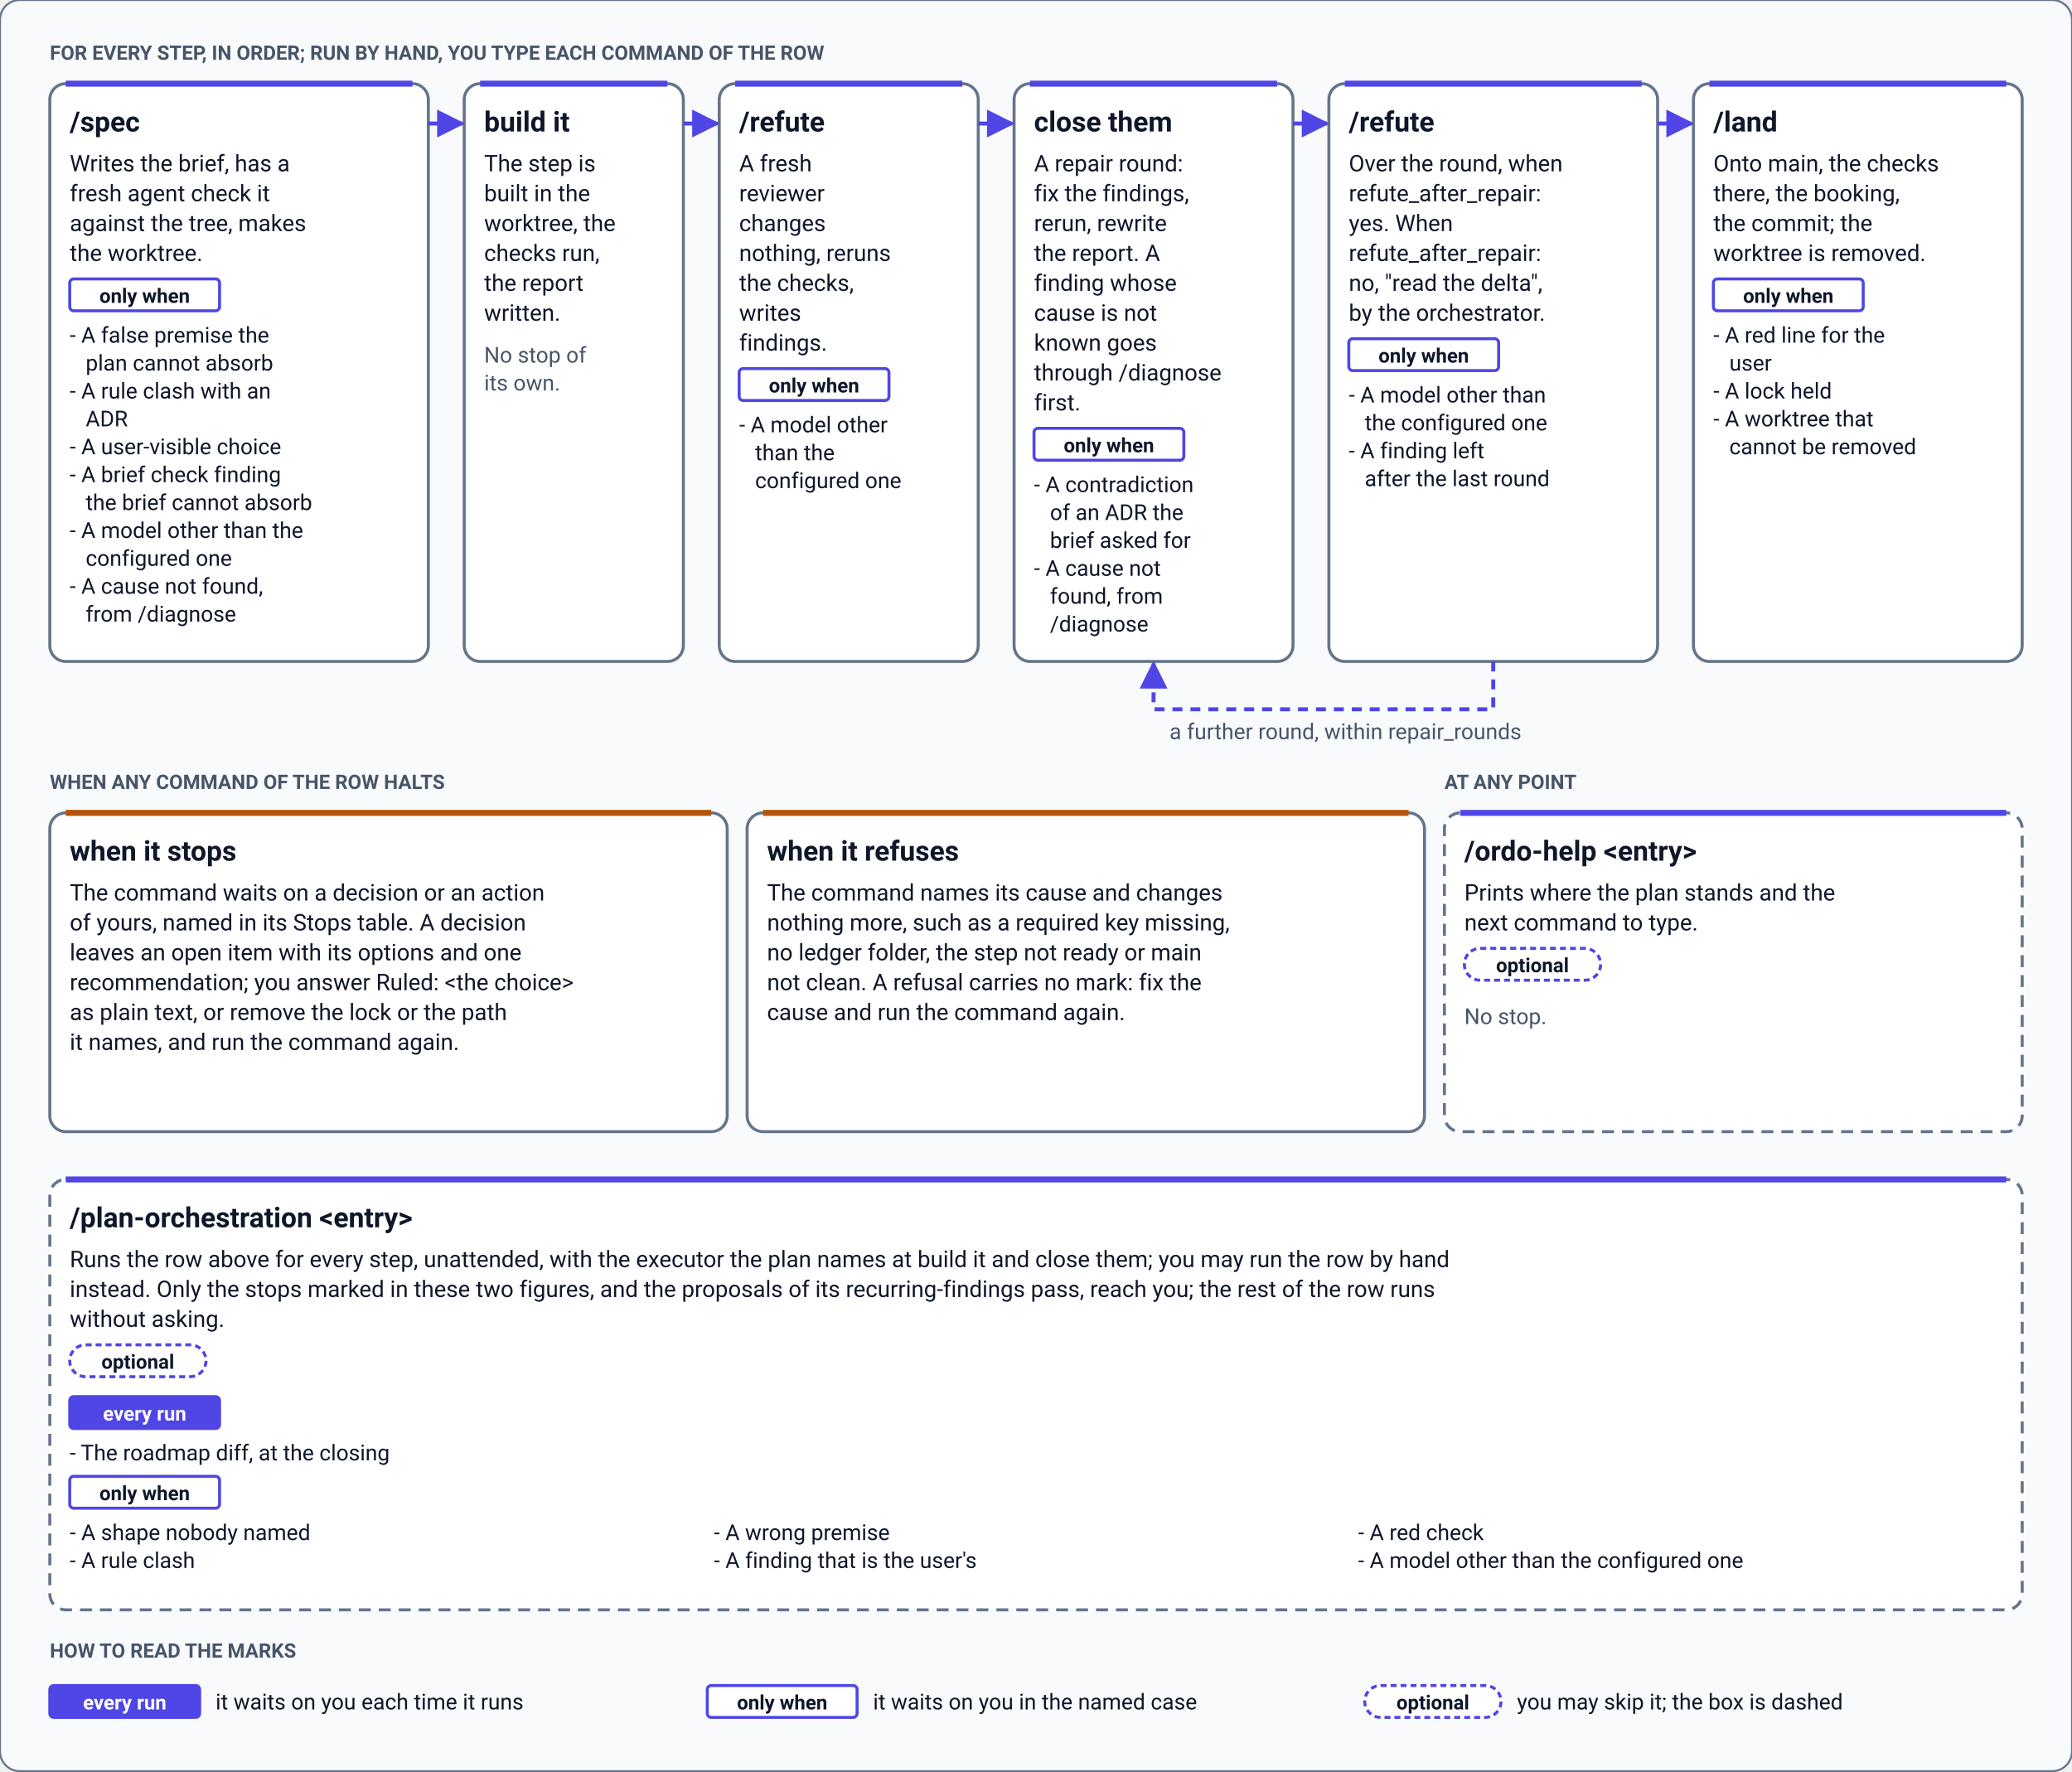
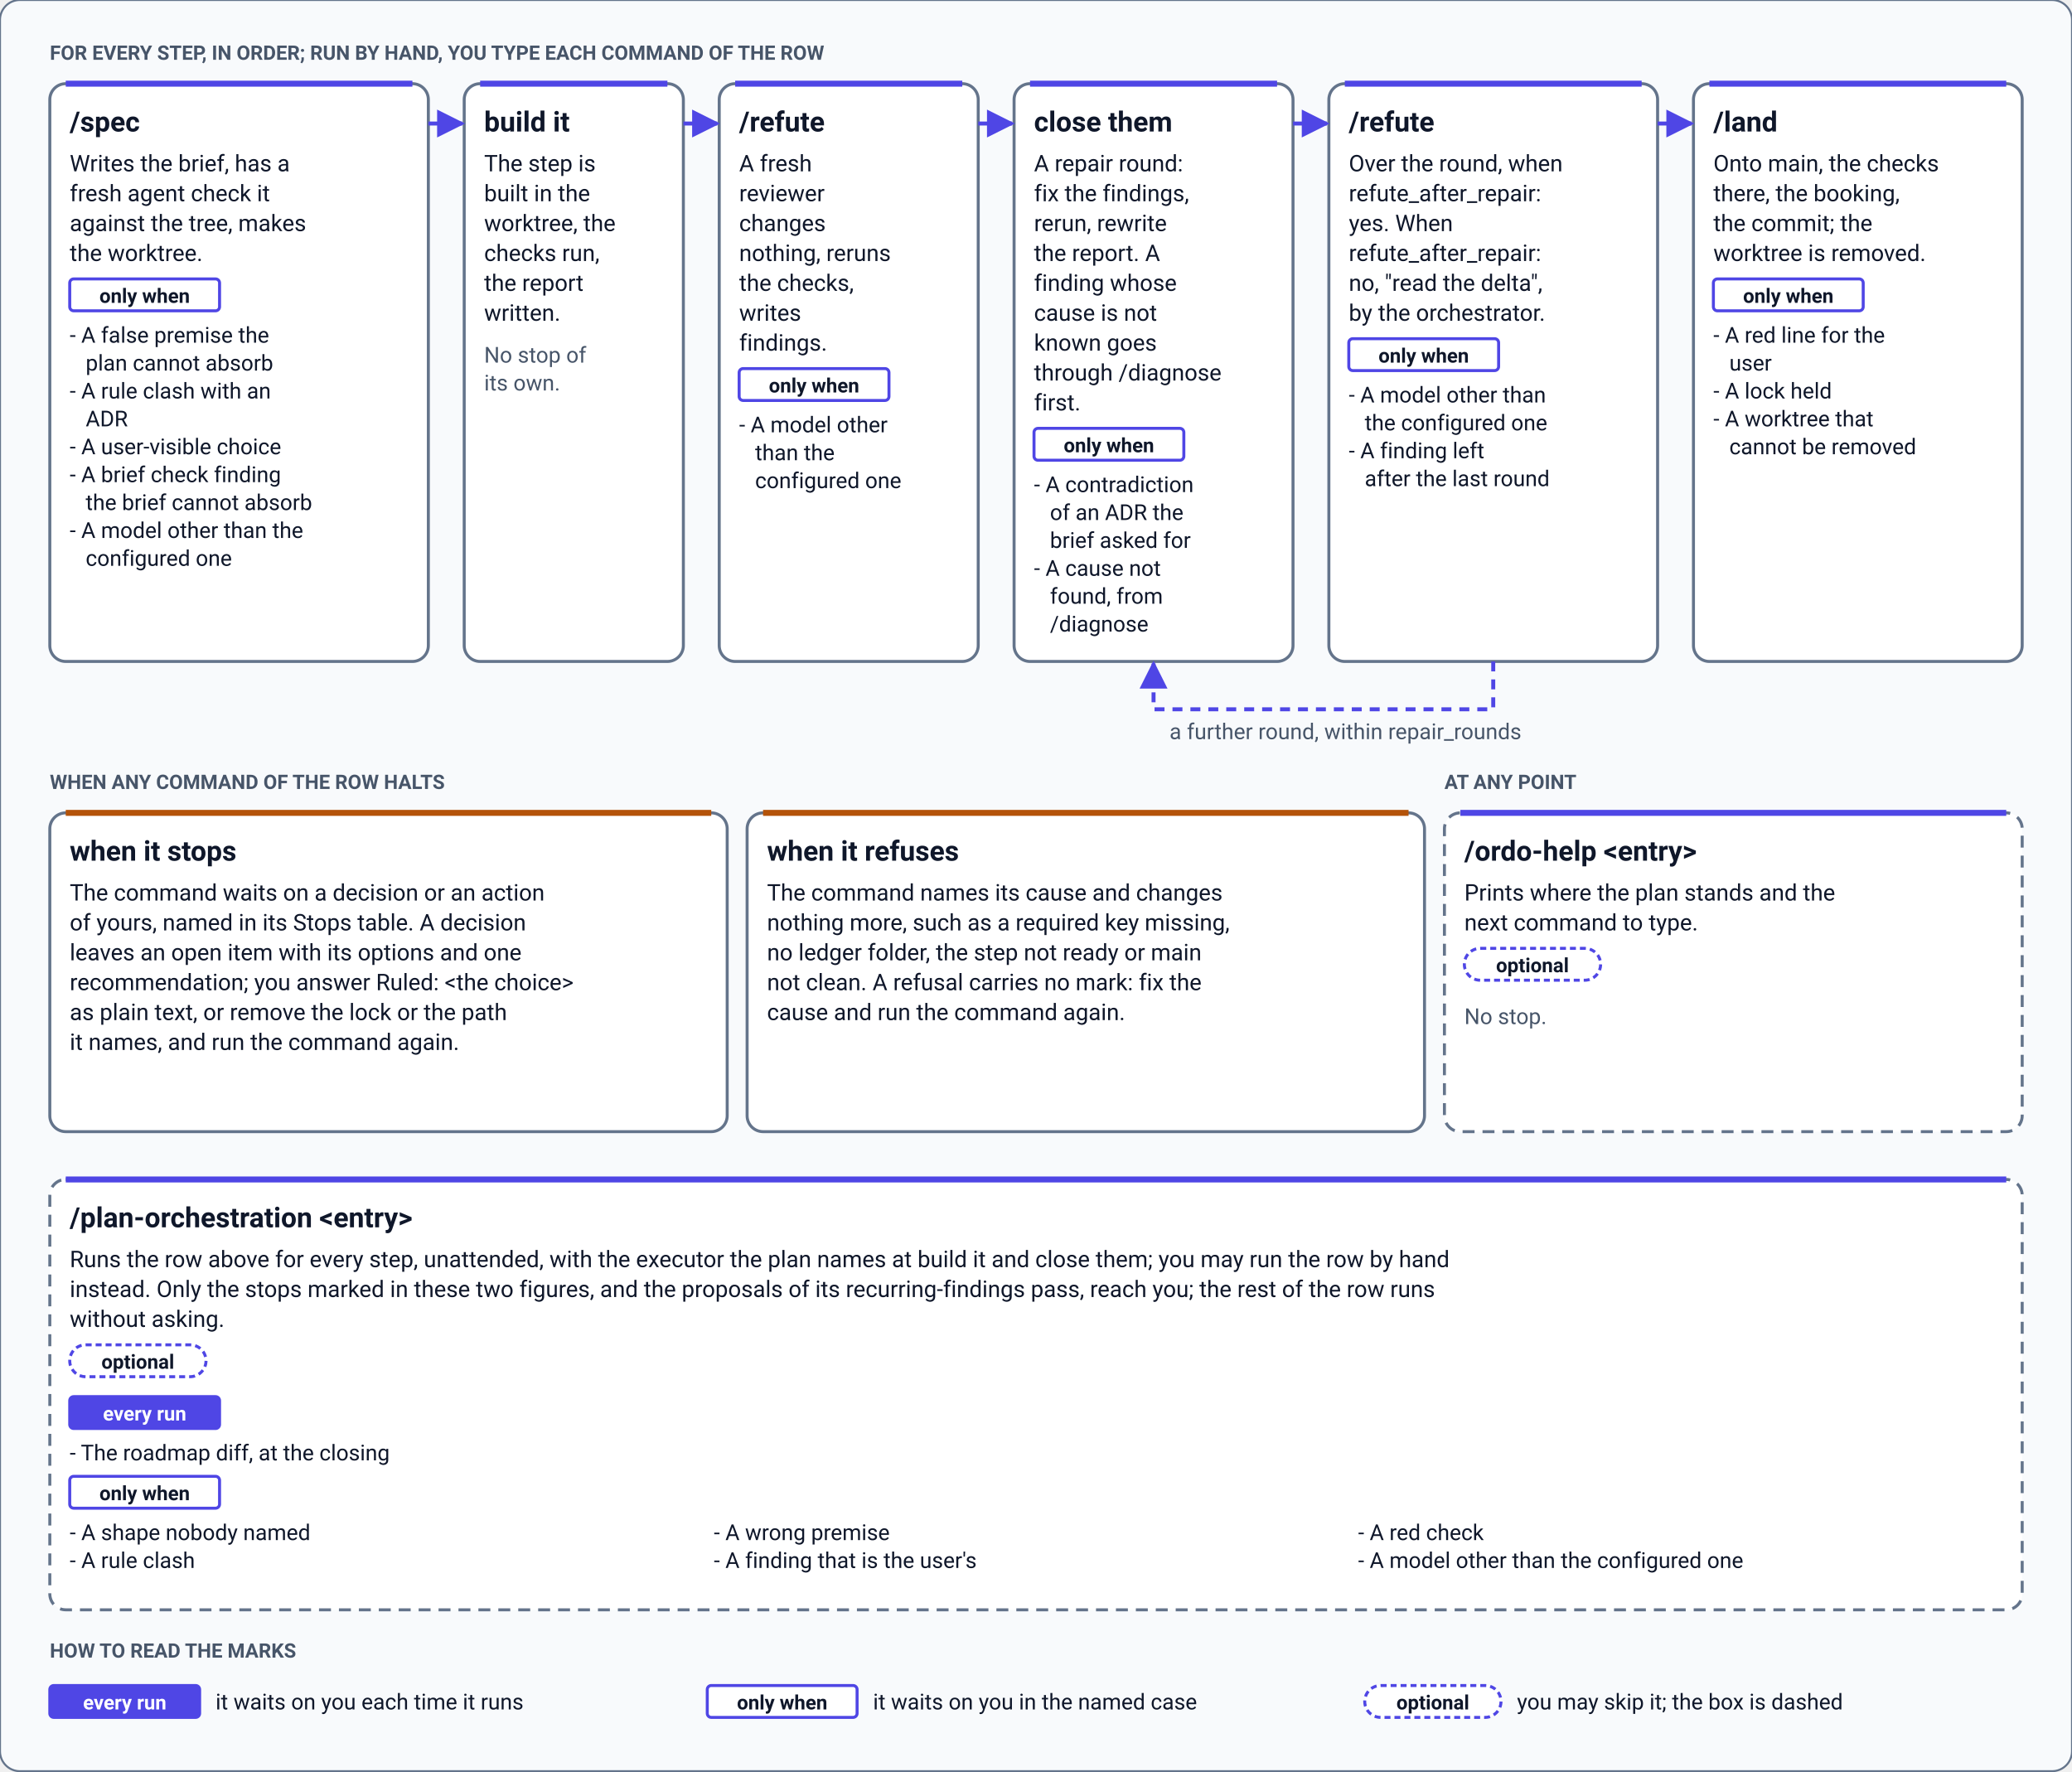
<svg xmlns="http://www.w3.org/2000/svg" viewBox="0 0 1040 889" width="1040" height="889" role="img" aria-label="The loop of one step as boxes in order: /spec, build it, /refute, close them, which sends a finding whose cause is not known through /diagnose, /refute over the round, and /land, with a return for a further round, a card for when a command stops, a card for when it refuses, the optional /ordo-help card, and the optional /plan-orchestration band. Each box lists the stops where you are asked, marked every run, only when or optional.">
  <defs>
    <marker id="arrow" viewBox="0 0 10 10" refX="9" refY="5" markerWidth="7" markerHeight="7" orient="auto">
      <path d="M0,0 L10,5 L0,10 z" fill="#4f46e5" />
    </marker>
  </defs>
  <rect x="0" y="0" width="1040" height="889" rx="10" fill="#f8fafc" stroke="#64748b" />
  <text x="25" y="30" font-family="ui-sans-serif, -apple-system, 'Segoe UI', Roboto, Helvetica, Arial, sans-serif" font-size="10" fill="#475569" font-weight="700" text-anchor="start">FOR EVERY STEP, IN ORDER; RUN BY HAND, YOU TYPE EACH COMMAND OF THE ROW</text>
  <rect x="25" y="42" width="190" height="290" rx="8" fill="#ffffff" stroke="#64748b" stroke-width="1.5" />
  <line x1="33" y1="42" x2="207" y2="42" stroke="#4f46e5" stroke-width="3" />
  <text x="35" y="66" font-family="ui-sans-serif, -apple-system, 'Segoe UI', Roboto, Helvetica, Arial, sans-serif" font-size="14" fill="#0f172a" font-weight="700" text-anchor="start">/spec</text>
  <text x="35" y="86" font-family="ui-sans-serif, -apple-system, 'Segoe UI', Roboto, Helvetica, Arial, sans-serif" font-size="11.5" fill="#0f172a" font-weight="400" text-anchor="start">Writes the brief, has a</text>
  <text x="35" y="101" font-family="ui-sans-serif, -apple-system, 'Segoe UI', Roboto, Helvetica, Arial, sans-serif" font-size="11.5" fill="#0f172a" font-weight="400" text-anchor="start">fresh agent check it</text>
  <text x="35" y="116" font-family="ui-sans-serif, -apple-system, 'Segoe UI', Roboto, Helvetica, Arial, sans-serif" font-size="11.5" fill="#0f172a" font-weight="400" text-anchor="start">against the tree, makes</text>
  <text x="35" y="131" font-family="ui-sans-serif, -apple-system, 'Segoe UI', Roboto, Helvetica, Arial, sans-serif" font-size="11.5" fill="#0f172a" font-weight="400" text-anchor="start">the worktree.</text>
  <rect x="35" y="140" width="75.2" height="16" rx="2" fill="#ffffff" stroke="#4f46e5" stroke-width="1.5" />
  <text x="72.6" y="152" font-family="ui-sans-serif, -apple-system, 'Segoe UI', Roboto, Helvetica, Arial, sans-serif" font-size="10" fill="#0f172a" font-weight="700" text-anchor="middle">only when</text>
  <text x="35" y="172" font-family="ui-sans-serif, -apple-system, 'Segoe UI', Roboto, Helvetica, Arial, sans-serif" font-size="11" fill="#0f172a" font-weight="400" text-anchor="start">- A false premise the</text>
  <text x="43" y="186" font-family="ui-sans-serif, -apple-system, 'Segoe UI', Roboto, Helvetica, Arial, sans-serif" font-size="11" fill="#0f172a" font-weight="400" text-anchor="start">plan cannot absorb</text>
  <text x="35" y="200" font-family="ui-sans-serif, -apple-system, 'Segoe UI', Roboto, Helvetica, Arial, sans-serif" font-size="11" fill="#0f172a" font-weight="400" text-anchor="start">- A rule clash with an</text>
  <text x="43" y="214" font-family="ui-sans-serif, -apple-system, 'Segoe UI', Roboto, Helvetica, Arial, sans-serif" font-size="11" fill="#0f172a" font-weight="400" text-anchor="start">ADR</text>
  <text x="35" y="228" font-family="ui-sans-serif, -apple-system, 'Segoe UI', Roboto, Helvetica, Arial, sans-serif" font-size="11" fill="#0f172a" font-weight="400" text-anchor="start">- A user-visible choice</text>
  <text x="35" y="242" font-family="ui-sans-serif, -apple-system, 'Segoe UI', Roboto, Helvetica, Arial, sans-serif" font-size="11" fill="#0f172a" font-weight="400" text-anchor="start">- A brief check finding</text>
  <text x="43" y="256" font-family="ui-sans-serif, -apple-system, 'Segoe UI', Roboto, Helvetica, Arial, sans-serif" font-size="11" fill="#0f172a" font-weight="400" text-anchor="start">the brief cannot absorb</text>
  <text x="35" y="270" font-family="ui-sans-serif, -apple-system, 'Segoe UI', Roboto, Helvetica, Arial, sans-serif" font-size="11" fill="#0f172a" font-weight="400" text-anchor="start">- A model other than the</text>
  <text x="43" y="284" font-family="ui-sans-serif, -apple-system, 'Segoe UI', Roboto, Helvetica, Arial, sans-serif" font-size="11" fill="#0f172a" font-weight="400" text-anchor="start">configured one</text>
-   <text x="35" y="298" font-family="ui-sans-serif, -apple-system, 'Segoe UI', Roboto, Helvetica, Arial, sans-serif" font-size="11" fill="#0f172a" font-weight="400" text-anchor="start">- A cause not found,</text>
-   <text x="43" y="312" font-family="ui-sans-serif, -apple-system, 'Segoe UI', Roboto, Helvetica, Arial, sans-serif" font-size="11" fill="#0f172a" font-weight="400" text-anchor="start">from /diagnose</text>
  <rect x="233" y="42" width="110" height="290" rx="8" fill="#ffffff" stroke="#64748b" stroke-width="1.5" />
  <line x1="241" y1="42" x2="335" y2="42" stroke="#4f46e5" stroke-width="3" />
  <text x="243" y="66" font-family="ui-sans-serif, -apple-system, 'Segoe UI', Roboto, Helvetica, Arial, sans-serif" font-size="14" fill="#0f172a" font-weight="700" text-anchor="start">build it</text>
  <text x="243" y="86" font-family="ui-sans-serif, -apple-system, 'Segoe UI', Roboto, Helvetica, Arial, sans-serif" font-size="11.5" fill="#0f172a" font-weight="400" text-anchor="start">The step is</text>
  <text x="243" y="101" font-family="ui-sans-serif, -apple-system, 'Segoe UI', Roboto, Helvetica, Arial, sans-serif" font-size="11.5" fill="#0f172a" font-weight="400" text-anchor="start">built in the</text>
  <text x="243" y="116" font-family="ui-sans-serif, -apple-system, 'Segoe UI', Roboto, Helvetica, Arial, sans-serif" font-size="11.5" fill="#0f172a" font-weight="400" text-anchor="start">worktree, the</text>
  <text x="243" y="131" font-family="ui-sans-serif, -apple-system, 'Segoe UI', Roboto, Helvetica, Arial, sans-serif" font-size="11.5" fill="#0f172a" font-weight="400" text-anchor="start">checks run,</text>
  <text x="243" y="146" font-family="ui-sans-serif, -apple-system, 'Segoe UI', Roboto, Helvetica, Arial, sans-serif" font-size="11.5" fill="#0f172a" font-weight="400" text-anchor="start">the report</text>
  <text x="243" y="161" font-family="ui-sans-serif, -apple-system, 'Segoe UI', Roboto, Helvetica, Arial, sans-serif" font-size="11.5" fill="#0f172a" font-weight="400" text-anchor="start">written.</text>
  <text x="243" y="182" font-family="ui-sans-serif, -apple-system, 'Segoe UI', Roboto, Helvetica, Arial, sans-serif" font-size="11" fill="#475569" font-weight="400" text-anchor="start">No stop of</text>
  <text x="243" y="196" font-family="ui-sans-serif, -apple-system, 'Segoe UI', Roboto, Helvetica, Arial, sans-serif" font-size="11" fill="#475569" font-weight="400" text-anchor="start">its own.</text>
  <rect x="361" y="42" width="130" height="290" rx="8" fill="#ffffff" stroke="#64748b" stroke-width="1.5" />
  <line x1="369" y1="42" x2="483" y2="42" stroke="#4f46e5" stroke-width="3" />
  <text x="371" y="66" font-family="ui-sans-serif, -apple-system, 'Segoe UI', Roboto, Helvetica, Arial, sans-serif" font-size="14" fill="#0f172a" font-weight="700" text-anchor="start">/refute</text>
  <text x="371" y="86" font-family="ui-sans-serif, -apple-system, 'Segoe UI', Roboto, Helvetica, Arial, sans-serif" font-size="11.5" fill="#0f172a" font-weight="400" text-anchor="start">A fresh</text>
  <text x="371" y="101" font-family="ui-sans-serif, -apple-system, 'Segoe UI', Roboto, Helvetica, Arial, sans-serif" font-size="11.5" fill="#0f172a" font-weight="400" text-anchor="start">reviewer</text>
  <text x="371" y="116" font-family="ui-sans-serif, -apple-system, 'Segoe UI', Roboto, Helvetica, Arial, sans-serif" font-size="11.5" fill="#0f172a" font-weight="400" text-anchor="start">changes</text>
  <text x="371" y="131" font-family="ui-sans-serif, -apple-system, 'Segoe UI', Roboto, Helvetica, Arial, sans-serif" font-size="11.5" fill="#0f172a" font-weight="400" text-anchor="start">nothing, reruns</text>
  <text x="371" y="146" font-family="ui-sans-serif, -apple-system, 'Segoe UI', Roboto, Helvetica, Arial, sans-serif" font-size="11.5" fill="#0f172a" font-weight="400" text-anchor="start">the checks,</text>
  <text x="371" y="161" font-family="ui-sans-serif, -apple-system, 'Segoe UI', Roboto, Helvetica, Arial, sans-serif" font-size="11.5" fill="#0f172a" font-weight="400" text-anchor="start">writes</text>
  <text x="371" y="176" font-family="ui-sans-serif, -apple-system, 'Segoe UI', Roboto, Helvetica, Arial, sans-serif" font-size="11.5" fill="#0f172a" font-weight="400" text-anchor="start">findings.</text>
  <rect x="371" y="185" width="75.2" height="16" rx="2" fill="#ffffff" stroke="#4f46e5" stroke-width="1.5" />
  <text x="408.6" y="197" font-family="ui-sans-serif, -apple-system, 'Segoe UI', Roboto, Helvetica, Arial, sans-serif" font-size="10" fill="#0f172a" font-weight="700" text-anchor="middle">only when</text>
  <text x="371" y="217" font-family="ui-sans-serif, -apple-system, 'Segoe UI', Roboto, Helvetica, Arial, sans-serif" font-size="11" fill="#0f172a" font-weight="400" text-anchor="start">- A model other</text>
  <text x="379" y="231" font-family="ui-sans-serif, -apple-system, 'Segoe UI', Roboto, Helvetica, Arial, sans-serif" font-size="11" fill="#0f172a" font-weight="400" text-anchor="start">than the</text>
  <text x="379" y="245" font-family="ui-sans-serif, -apple-system, 'Segoe UI', Roboto, Helvetica, Arial, sans-serif" font-size="11" fill="#0f172a" font-weight="400" text-anchor="start">configured one</text>
  <rect x="509" y="42" width="140" height="290" rx="8" fill="#ffffff" stroke="#64748b" stroke-width="1.5" />
  <line x1="517" y1="42" x2="641" y2="42" stroke="#4f46e5" stroke-width="3" />
  <text x="519" y="66" font-family="ui-sans-serif, -apple-system, 'Segoe UI', Roboto, Helvetica, Arial, sans-serif" font-size="14" fill="#0f172a" font-weight="700" text-anchor="start">close them</text>
  <text x="519" y="86" font-family="ui-sans-serif, -apple-system, 'Segoe UI', Roboto, Helvetica, Arial, sans-serif" font-size="11.5" fill="#0f172a" font-weight="400" text-anchor="start">A repair round:</text>
  <text x="519" y="101" font-family="ui-sans-serif, -apple-system, 'Segoe UI', Roboto, Helvetica, Arial, sans-serif" font-size="11.5" fill="#0f172a" font-weight="400" text-anchor="start">fix the findings,</text>
  <text x="519" y="116" font-family="ui-sans-serif, -apple-system, 'Segoe UI', Roboto, Helvetica, Arial, sans-serif" font-size="11.5" fill="#0f172a" font-weight="400" text-anchor="start">rerun, rewrite</text>
  <text x="519" y="131" font-family="ui-sans-serif, -apple-system, 'Segoe UI', Roboto, Helvetica, Arial, sans-serif" font-size="11.5" fill="#0f172a" font-weight="400" text-anchor="start">the report. A</text>
  <text x="519" y="146" font-family="ui-sans-serif, -apple-system, 'Segoe UI', Roboto, Helvetica, Arial, sans-serif" font-size="11.5" fill="#0f172a" font-weight="400" text-anchor="start">finding whose</text>
  <text x="519" y="161" font-family="ui-sans-serif, -apple-system, 'Segoe UI', Roboto, Helvetica, Arial, sans-serif" font-size="11.5" fill="#0f172a" font-weight="400" text-anchor="start">cause is not</text>
  <text x="519" y="176" font-family="ui-sans-serif, -apple-system, 'Segoe UI', Roboto, Helvetica, Arial, sans-serif" font-size="11.5" fill="#0f172a" font-weight="400" text-anchor="start">known goes</text>
  <text x="519" y="191" font-family="ui-sans-serif, -apple-system, 'Segoe UI', Roboto, Helvetica, Arial, sans-serif" font-size="11.5" fill="#0f172a" font-weight="400" text-anchor="start">through /diagnose</text>
  <text x="519" y="206" font-family="ui-sans-serif, -apple-system, 'Segoe UI', Roboto, Helvetica, Arial, sans-serif" font-size="11.5" fill="#0f172a" font-weight="400" text-anchor="start">first.</text>
  <rect x="519" y="215" width="75.2" height="16" rx="2" fill="#ffffff" stroke="#4f46e5" stroke-width="1.5" />
  <text x="556.6" y="227" font-family="ui-sans-serif, -apple-system, 'Segoe UI', Roboto, Helvetica, Arial, sans-serif" font-size="10" fill="#0f172a" font-weight="700" text-anchor="middle">only when</text>
  <text x="519" y="247" font-family="ui-sans-serif, -apple-system, 'Segoe UI', Roboto, Helvetica, Arial, sans-serif" font-size="11" fill="#0f172a" font-weight="400" text-anchor="start">- A contradiction</text>
  <text x="527" y="261" font-family="ui-sans-serif, -apple-system, 'Segoe UI', Roboto, Helvetica, Arial, sans-serif" font-size="11" fill="#0f172a" font-weight="400" text-anchor="start">of an ADR the</text>
  <text x="527" y="275" font-family="ui-sans-serif, -apple-system, 'Segoe UI', Roboto, Helvetica, Arial, sans-serif" font-size="11" fill="#0f172a" font-weight="400" text-anchor="start">brief asked for</text>
  <text x="519" y="289" font-family="ui-sans-serif, -apple-system, 'Segoe UI', Roboto, Helvetica, Arial, sans-serif" font-size="11" fill="#0f172a" font-weight="400" text-anchor="start">- A cause not</text>
  <text x="527" y="303" font-family="ui-sans-serif, -apple-system, 'Segoe UI', Roboto, Helvetica, Arial, sans-serif" font-size="11" fill="#0f172a" font-weight="400" text-anchor="start">found, from</text>
  <text x="527" y="317" font-family="ui-sans-serif, -apple-system, 'Segoe UI', Roboto, Helvetica, Arial, sans-serif" font-size="11" fill="#0f172a" font-weight="400" text-anchor="start">/diagnose</text>
  <rect x="667" y="42" width="165" height="290" rx="8" fill="#ffffff" stroke="#64748b" stroke-width="1.5" />
  <line x1="675" y1="42" x2="824" y2="42" stroke="#4f46e5" stroke-width="3" />
  <text x="677" y="66" font-family="ui-sans-serif, -apple-system, 'Segoe UI', Roboto, Helvetica, Arial, sans-serif" font-size="14" fill="#0f172a" font-weight="700" text-anchor="start">/refute</text>
  <text x="677" y="86" font-family="ui-sans-serif, -apple-system, 'Segoe UI', Roboto, Helvetica, Arial, sans-serif" font-size="11.5" fill="#0f172a" font-weight="400" text-anchor="start">Over the round, when</text>
  <text x="677" y="101" font-family="ui-sans-serif, -apple-system, 'Segoe UI', Roboto, Helvetica, Arial, sans-serif" font-size="11.5" fill="#0f172a" font-weight="400" text-anchor="start">refute_after_repair:</text>
  <text x="677" y="116" font-family="ui-sans-serif, -apple-system, 'Segoe UI', Roboto, Helvetica, Arial, sans-serif" font-size="11.5" fill="#0f172a" font-weight="400" text-anchor="start">yes. When</text>
  <text x="677" y="131" font-family="ui-sans-serif, -apple-system, 'Segoe UI', Roboto, Helvetica, Arial, sans-serif" font-size="11.5" fill="#0f172a" font-weight="400" text-anchor="start">refute_after_repair:</text>
  <text x="677" y="146" font-family="ui-sans-serif, -apple-system, 'Segoe UI', Roboto, Helvetica, Arial, sans-serif" font-size="11.5" fill="#0f172a" font-weight="400" text-anchor="start">no, "read the delta",</text>
  <text x="677" y="161" font-family="ui-sans-serif, -apple-system, 'Segoe UI', Roboto, Helvetica, Arial, sans-serif" font-size="11.5" fill="#0f172a" font-weight="400" text-anchor="start">by the orchestrator.</text>
  <rect x="677" y="170" width="75.2" height="16" rx="2" fill="#ffffff" stroke="#4f46e5" stroke-width="1.5" />
  <text x="714.6" y="182" font-family="ui-sans-serif, -apple-system, 'Segoe UI', Roboto, Helvetica, Arial, sans-serif" font-size="10" fill="#0f172a" font-weight="700" text-anchor="middle">only when</text>
  <text x="677" y="202" font-family="ui-sans-serif, -apple-system, 'Segoe UI', Roboto, Helvetica, Arial, sans-serif" font-size="11" fill="#0f172a" font-weight="400" text-anchor="start">- A model other than</text>
  <text x="685" y="216" font-family="ui-sans-serif, -apple-system, 'Segoe UI', Roboto, Helvetica, Arial, sans-serif" font-size="11" fill="#0f172a" font-weight="400" text-anchor="start">the configured one</text>
  <text x="677" y="230" font-family="ui-sans-serif, -apple-system, 'Segoe UI', Roboto, Helvetica, Arial, sans-serif" font-size="11" fill="#0f172a" font-weight="400" text-anchor="start">- A finding left</text>
  <text x="685" y="244" font-family="ui-sans-serif, -apple-system, 'Segoe UI', Roboto, Helvetica, Arial, sans-serif" font-size="11" fill="#0f172a" font-weight="400" text-anchor="start">after the last round</text>
  <rect x="850" y="42" width="165" height="290" rx="8" fill="#ffffff" stroke="#64748b" stroke-width="1.5" />
  <line x1="858" y1="42" x2="1007" y2="42" stroke="#4f46e5" stroke-width="3" />
  <text x="860" y="66" font-family="ui-sans-serif, -apple-system, 'Segoe UI', Roboto, Helvetica, Arial, sans-serif" font-size="14" fill="#0f172a" font-weight="700" text-anchor="start">/land</text>
  <text x="860" y="86" font-family="ui-sans-serif, -apple-system, 'Segoe UI', Roboto, Helvetica, Arial, sans-serif" font-size="11.5" fill="#0f172a" font-weight="400" text-anchor="start">Onto main, the checks</text>
  <text x="860" y="101" font-family="ui-sans-serif, -apple-system, 'Segoe UI', Roboto, Helvetica, Arial, sans-serif" font-size="11.5" fill="#0f172a" font-weight="400" text-anchor="start">there, the booking,</text>
  <text x="860" y="116" font-family="ui-sans-serif, -apple-system, 'Segoe UI', Roboto, Helvetica, Arial, sans-serif" font-size="11.5" fill="#0f172a" font-weight="400" text-anchor="start">the commit; the</text>
  <text x="860" y="131" font-family="ui-sans-serif, -apple-system, 'Segoe UI', Roboto, Helvetica, Arial, sans-serif" font-size="11.5" fill="#0f172a" font-weight="400" text-anchor="start">worktree is removed.</text>
  <rect x="860" y="140" width="75.2" height="16" rx="2" fill="#ffffff" stroke="#4f46e5" stroke-width="1.5" />
  <text x="897.6" y="152" font-family="ui-sans-serif, -apple-system, 'Segoe UI', Roboto, Helvetica, Arial, sans-serif" font-size="10" fill="#0f172a" font-weight="700" text-anchor="middle">only when</text>
  <text x="860" y="172" font-family="ui-sans-serif, -apple-system, 'Segoe UI', Roboto, Helvetica, Arial, sans-serif" font-size="11" fill="#0f172a" font-weight="400" text-anchor="start">- A red line for the</text>
  <text x="868" y="186" font-family="ui-sans-serif, -apple-system, 'Segoe UI', Roboto, Helvetica, Arial, sans-serif" font-size="11" fill="#0f172a" font-weight="400" text-anchor="start">user</text>
  <text x="860" y="200" font-family="ui-sans-serif, -apple-system, 'Segoe UI', Roboto, Helvetica, Arial, sans-serif" font-size="11" fill="#0f172a" font-weight="400" text-anchor="start">- A lock held</text>
  <text x="860" y="214" font-family="ui-sans-serif, -apple-system, 'Segoe UI', Roboto, Helvetica, Arial, sans-serif" font-size="11" fill="#0f172a" font-weight="400" text-anchor="start">- A worktree that</text>
  <text x="868" y="228" font-family="ui-sans-serif, -apple-system, 'Segoe UI', Roboto, Helvetica, Arial, sans-serif" font-size="11" fill="#0f172a" font-weight="400" text-anchor="start">cannot be removed</text>
  <line x1="215" y1="62" x2="232" y2="62" stroke="#4f46e5" stroke-width="2" marker-end="url(#arrow)" />
  <line x1="343" y1="62" x2="360" y2="62" stroke="#4f46e5" stroke-width="2" marker-end="url(#arrow)" />
  <line x1="491" y1="62" x2="508" y2="62" stroke="#4f46e5" stroke-width="2" marker-end="url(#arrow)" />
  <line x1="649" y1="62" x2="666" y2="62" stroke="#4f46e5" stroke-width="2" marker-end="url(#arrow)" />
  <line x1="832" y1="62" x2="849" y2="62" stroke="#4f46e5" stroke-width="2" marker-end="url(#arrow)" />
  <path d="M749.5,332 L749.5,356 L579,356 L579,333" fill="none" stroke="#4f46e5" stroke-width="2" stroke-dasharray="5 4" marker-end="url(#arrow)" stroke-linejoin="round" />
  <text x="587" y="371" font-family="ui-sans-serif, -apple-system, 'Segoe UI', Roboto, Helvetica, Arial, sans-serif" font-size="11" fill="#475569" font-weight="400" text-anchor="start">a further round, within repair_rounds</text>
  <text x="25" y="396" font-family="ui-sans-serif, -apple-system, 'Segoe UI', Roboto, Helvetica, Arial, sans-serif" font-size="10" fill="#475569" font-weight="700" text-anchor="start">WHEN ANY COMMAND OF THE ROW HALTS</text>
  <text x="725" y="396" font-family="ui-sans-serif, -apple-system, 'Segoe UI', Roboto, Helvetica, Arial, sans-serif" font-size="10" fill="#475569" font-weight="700" text-anchor="start">AT ANY POINT</text>
  <rect x="25" y="408" width="340" height="160" rx="8" fill="#ffffff" stroke="#64748b" stroke-width="1.5" />
  <line x1="33" y1="408" x2="357" y2="408" stroke="#b45309" stroke-width="3" />
  <text x="35" y="432" font-family="ui-sans-serif, -apple-system, 'Segoe UI', Roboto, Helvetica, Arial, sans-serif" font-size="14" fill="#0f172a" font-weight="700" text-anchor="start">when it stops</text>
  <text x="35" y="452" font-family="ui-sans-serif, -apple-system, 'Segoe UI', Roboto, Helvetica, Arial, sans-serif" font-size="11.5" fill="#0f172a" font-weight="400" text-anchor="start">The command waits on a decision or an action</text>
  <text x="35" y="467" font-family="ui-sans-serif, -apple-system, 'Segoe UI', Roboto, Helvetica, Arial, sans-serif" font-size="11.5" fill="#0f172a" font-weight="400" text-anchor="start">of yours, named in its Stops table. A decision</text>
  <text x="35" y="482" font-family="ui-sans-serif, -apple-system, 'Segoe UI', Roboto, Helvetica, Arial, sans-serif" font-size="11.5" fill="#0f172a" font-weight="400" text-anchor="start">leaves an open item with its options and one</text>
  <text x="35" y="497" font-family="ui-sans-serif, -apple-system, 'Segoe UI', Roboto, Helvetica, Arial, sans-serif" font-size="11.5" fill="#0f172a" font-weight="400" text-anchor="start">recommendation; you answer Ruled: &lt;the choice&gt;</text>
  <text x="35" y="512" font-family="ui-sans-serif, -apple-system, 'Segoe UI', Roboto, Helvetica, Arial, sans-serif" font-size="11.5" fill="#0f172a" font-weight="400" text-anchor="start">as plain text, or remove the lock or the path</text>
  <text x="35" y="527" font-family="ui-sans-serif, -apple-system, 'Segoe UI', Roboto, Helvetica, Arial, sans-serif" font-size="11.5" fill="#0f172a" font-weight="400" text-anchor="start">it names, and run the command again.</text>
  <rect x="375" y="408" width="340" height="160" rx="8" fill="#ffffff" stroke="#64748b" stroke-width="1.5" />
  <line x1="383" y1="408" x2="707" y2="408" stroke="#b45309" stroke-width="3" />
  <text x="385" y="432" font-family="ui-sans-serif, -apple-system, 'Segoe UI', Roboto, Helvetica, Arial, sans-serif" font-size="14" fill="#0f172a" font-weight="700" text-anchor="start">when it refuses</text>
  <text x="385" y="452" font-family="ui-sans-serif, -apple-system, 'Segoe UI', Roboto, Helvetica, Arial, sans-serif" font-size="11.5" fill="#0f172a" font-weight="400" text-anchor="start">The command names its cause and changes</text>
  <text x="385" y="467" font-family="ui-sans-serif, -apple-system, 'Segoe UI', Roboto, Helvetica, Arial, sans-serif" font-size="11.5" fill="#0f172a" font-weight="400" text-anchor="start">nothing more, such as a required key missing,</text>
  <text x="385" y="482" font-family="ui-sans-serif, -apple-system, 'Segoe UI', Roboto, Helvetica, Arial, sans-serif" font-size="11.5" fill="#0f172a" font-weight="400" text-anchor="start">no ledger folder, the step not ready or main</text>
  <text x="385" y="497" font-family="ui-sans-serif, -apple-system, 'Segoe UI', Roboto, Helvetica, Arial, sans-serif" font-size="11.5" fill="#0f172a" font-weight="400" text-anchor="start">not clean. A refusal carries no mark: fix the</text>
  <text x="385" y="512" font-family="ui-sans-serif, -apple-system, 'Segoe UI', Roboto, Helvetica, Arial, sans-serif" font-size="11.5" fill="#0f172a" font-weight="400" text-anchor="start">cause and run the command again.</text>
  <rect x="725" y="408" width="290" height="160" rx="8" fill="#ffffff" stroke="#64748b" stroke-width="1.5" stroke-dasharray="6 4" />
  <line x1="733" y1="408" x2="1007" y2="408" stroke="#4f46e5" stroke-width="3" />
  <text x="735" y="432" font-family="ui-sans-serif, -apple-system, 'Segoe UI', Roboto, Helvetica, Arial, sans-serif" font-size="14" fill="#0f172a" font-weight="700" text-anchor="start">/ordo-help &lt;entry&gt;</text>
  <text x="735" y="452" font-family="ui-sans-serif, -apple-system, 'Segoe UI', Roboto, Helvetica, Arial, sans-serif" font-size="11.5" fill="#0f172a" font-weight="400" text-anchor="start">Prints where the plan stands and the</text>
  <text x="735" y="467" font-family="ui-sans-serif, -apple-system, 'Segoe UI', Roboto, Helvetica, Arial, sans-serif" font-size="11.5" fill="#0f172a" font-weight="400" text-anchor="start">next command to type.</text>
  <rect x="735" y="476" width="68.4" height="16" rx="8" fill="#ffffff" stroke="#4f46e5" stroke-width="1.5" stroke-dasharray="3 2" />
  <text x="769.2" y="488" font-family="ui-sans-serif, -apple-system, 'Segoe UI', Roboto, Helvetica, Arial, sans-serif" font-size="10" fill="#0f172a" font-weight="700" text-anchor="middle">optional</text>
  <text x="735" y="514" font-family="ui-sans-serif, -apple-system, 'Segoe UI', Roboto, Helvetica, Arial, sans-serif" font-size="11" fill="#475569" font-weight="400" text-anchor="start">No stop.</text>
  <rect x="25" y="592" width="990" height="216" rx="8" fill="#ffffff" stroke="#64748b" stroke-width="1.5" stroke-dasharray="6 4" />
  <line x1="33" y1="592" x2="1007" y2="592" stroke="#4f46e5" stroke-width="3" />
  <text x="35" y="616" font-family="ui-sans-serif, -apple-system, 'Segoe UI', Roboto, Helvetica, Arial, sans-serif" font-size="14" fill="#0f172a" font-weight="700" text-anchor="start">/plan-orchestration &lt;entry&gt;</text>
  <text x="35" y="636" font-family="ui-sans-serif, -apple-system, 'Segoe UI', Roboto, Helvetica, Arial, sans-serif" font-size="11.5" fill="#0f172a" font-weight="400" text-anchor="start">Runs the row above for every step, unattended, with the executor the plan names at build it and close them; you may run the row by hand</text>
  <text x="35" y="651" font-family="ui-sans-serif, -apple-system, 'Segoe UI', Roboto, Helvetica, Arial, sans-serif" font-size="11.5" fill="#0f172a" font-weight="400" text-anchor="start">instead. Only the stops marked in these two figures, and the proposals of its recurring-findings pass, reach you; the rest of the row runs</text>
  <text x="35" y="666" font-family="ui-sans-serif, -apple-system, 'Segoe UI', Roboto, Helvetica, Arial, sans-serif" font-size="11.5" fill="#0f172a" font-weight="400" text-anchor="start">without asking.</text>
  <rect x="35" y="675" width="68.4" height="16" rx="8" fill="#ffffff" stroke="#4f46e5" stroke-width="1.5" stroke-dasharray="3 2" />
  <text x="69.2" y="687" font-family="ui-sans-serif, -apple-system, 'Segoe UI', Roboto, Helvetica, Arial, sans-serif" font-size="10" fill="#0f172a" font-weight="700" text-anchor="middle">optional</text>
  <rect x="35" y="701" width="75.2" height="16" rx="2" fill="#4f46e5" stroke="#4f46e5" stroke-width="1.5" />
  <text x="72.6" y="713" font-family="ui-sans-serif, -apple-system, 'Segoe UI', Roboto, Helvetica, Arial, sans-serif" font-size="10" fill="#ffffff" font-weight="700" text-anchor="middle">every run</text>
  <text x="35" y="733" font-family="ui-sans-serif, -apple-system, 'Segoe UI', Roboto, Helvetica, Arial, sans-serif" font-size="11" fill="#0f172a" font-weight="400" text-anchor="start">- The roadmap diff, at the closing</text>
  <rect x="35" y="741" width="75.2" height="16" rx="2" fill="#ffffff" stroke="#4f46e5" stroke-width="1.5" />
  <text x="72.6" y="753" font-family="ui-sans-serif, -apple-system, 'Segoe UI', Roboto, Helvetica, Arial, sans-serif" font-size="10" fill="#0f172a" font-weight="700" text-anchor="middle">only when</text>
  <text x="35" y="773" font-family="ui-sans-serif, -apple-system, 'Segoe UI', Roboto, Helvetica, Arial, sans-serif" font-size="11" fill="#0f172a" font-weight="400" text-anchor="start">- A shape nobody named</text>
  <text x="358.3" y="773" font-family="ui-sans-serif, -apple-system, 'Segoe UI', Roboto, Helvetica, Arial, sans-serif" font-size="11" fill="#0f172a" font-weight="400" text-anchor="start">- A wrong premise</text>
  <text x="681.7" y="773" font-family="ui-sans-serif, -apple-system, 'Segoe UI', Roboto, Helvetica, Arial, sans-serif" font-size="11" fill="#0f172a" font-weight="400" text-anchor="start">- A red check</text>
  <text x="35" y="787" font-family="ui-sans-serif, -apple-system, 'Segoe UI', Roboto, Helvetica, Arial, sans-serif" font-size="11" fill="#0f172a" font-weight="400" text-anchor="start">- A rule clash</text>
  <text x="358.3" y="787" font-family="ui-sans-serif, -apple-system, 'Segoe UI', Roboto, Helvetica, Arial, sans-serif" font-size="11" fill="#0f172a" font-weight="400" text-anchor="start">- A finding that is the user's</text>
  <text x="681.7" y="787" font-family="ui-sans-serif, -apple-system, 'Segoe UI', Roboto, Helvetica, Arial, sans-serif" font-size="11" fill="#0f172a" font-weight="400" text-anchor="start">- A model other than the configured one</text>
  <text x="25" y="832" font-family="ui-sans-serif, -apple-system, 'Segoe UI', Roboto, Helvetica, Arial, sans-serif" font-size="10" fill="#475569" font-weight="700" text-anchor="start">HOW TO READ THE MARKS</text>
  <rect x="25" y="846" width="75.2" height="16" rx="2" fill="#4f46e5" stroke="#4f46e5" stroke-width="1.5" />
  <text x="62.6" y="858" font-family="ui-sans-serif, -apple-system, 'Segoe UI', Roboto, Helvetica, Arial, sans-serif" font-size="10" fill="#ffffff" font-weight="700" text-anchor="middle">every run</text>
  <text x="108.2" y="858" font-family="ui-sans-serif, -apple-system, 'Segoe UI', Roboto, Helvetica, Arial, sans-serif" font-size="11" fill="#0f172a" font-weight="400" text-anchor="start">it waits on you each time it runs</text>
  <rect x="355" y="846" width="75.2" height="16" rx="2" fill="#ffffff" stroke="#4f46e5" stroke-width="1.5" />
  <text x="392.6" y="858" font-family="ui-sans-serif, -apple-system, 'Segoe UI', Roboto, Helvetica, Arial, sans-serif" font-size="10" fill="#0f172a" font-weight="700" text-anchor="middle">only when</text>
  <text x="438.2" y="858" font-family="ui-sans-serif, -apple-system, 'Segoe UI', Roboto, Helvetica, Arial, sans-serif" font-size="11" fill="#0f172a" font-weight="400" text-anchor="start">it waits on you in the named case</text>
  <rect x="685" y="846" width="68.4" height="16" rx="8" fill="#ffffff" stroke="#4f46e5" stroke-width="1.5" stroke-dasharray="3 2" />
  <text x="719.2" y="858" font-family="ui-sans-serif, -apple-system, 'Segoe UI', Roboto, Helvetica, Arial, sans-serif" font-size="10" fill="#0f172a" font-weight="700" text-anchor="middle">optional</text>
  <text x="761.4" y="858" font-family="ui-sans-serif, -apple-system, 'Segoe UI', Roboto, Helvetica, Arial, sans-serif" font-size="11" fill="#0f172a" font-weight="400" text-anchor="start">you may skip it; the box is dashed</text>
</svg>
